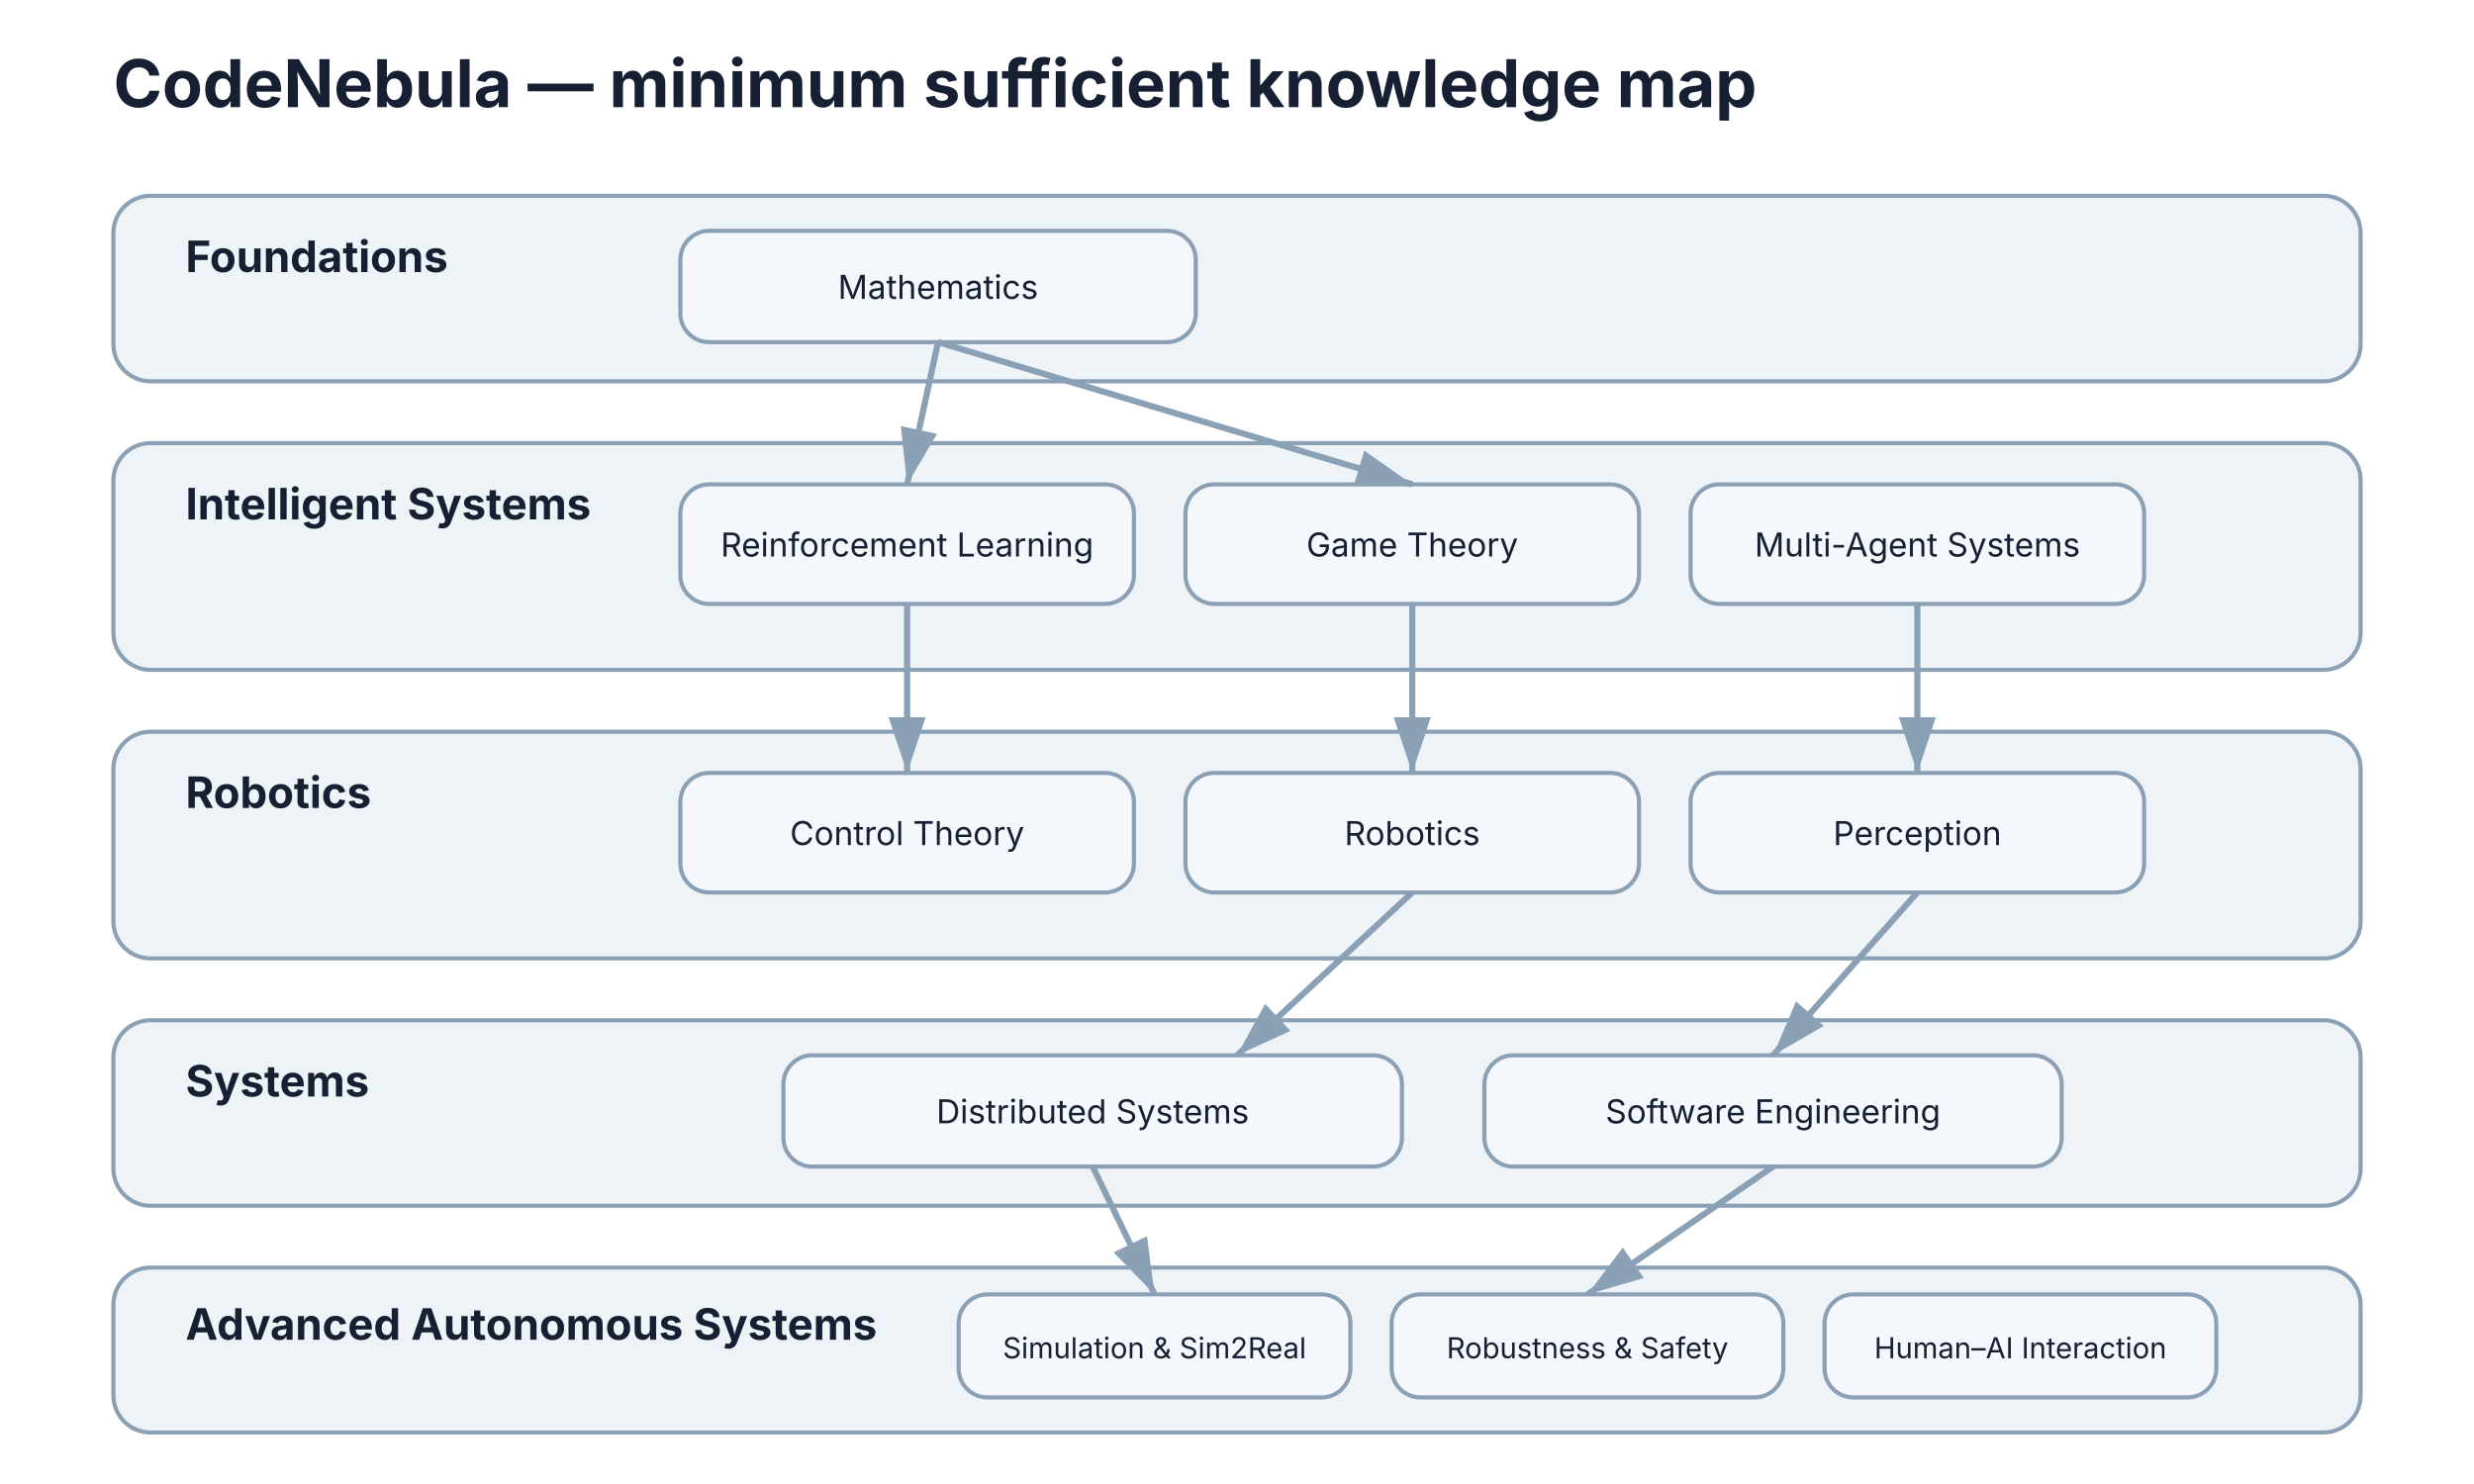
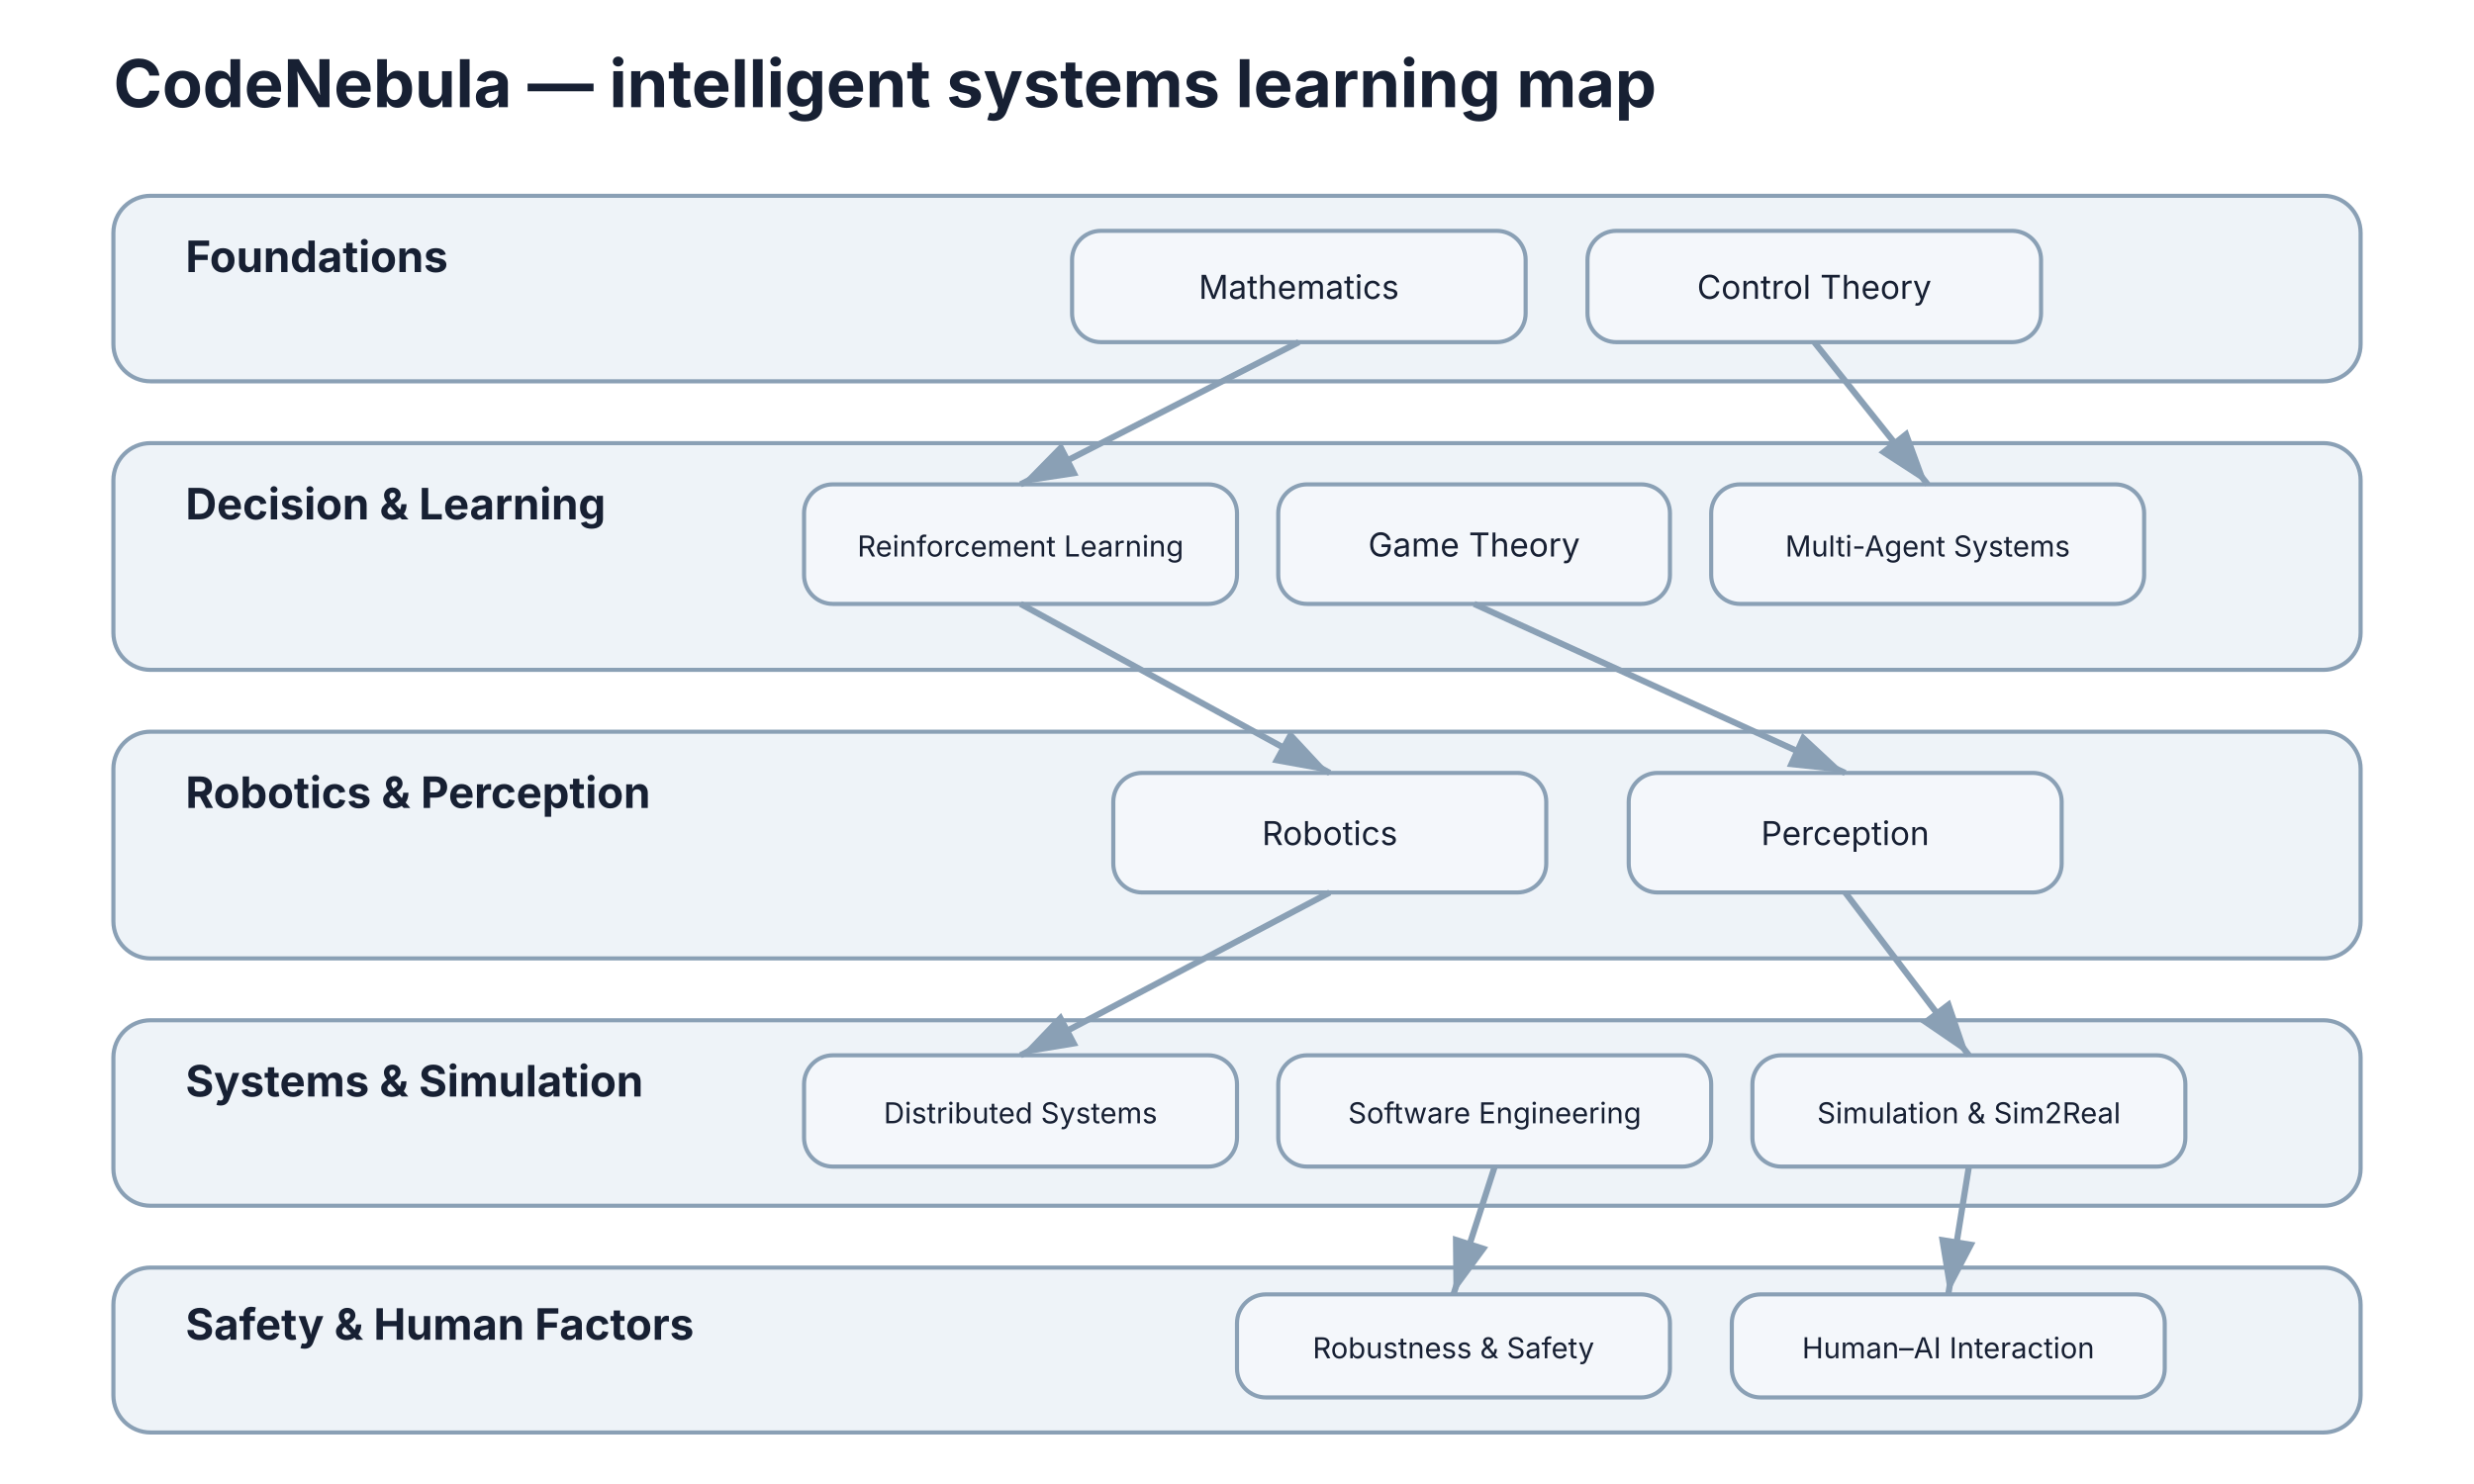
<svg xmlns="http://www.w3.org/2000/svg" width="1200" height="720" viewBox="0 0 1200 720" role="img" aria-label="CodeNebula knowledge map">
  <rect width="1200" height="720" fill="#ffffff" />
  <style>text{font-family:Inter,Arial,sans-serif;fill:#172033}.t{font-size:32px;font-weight:700}.g{font-size:21px;font-weight:700}.s{font-size:16px}.s-fit{font-size:14px}.box{fill:#f4f7fb;stroke:#8aa0b5;stroke-width:2}.grp{fill:#eef3f8;stroke:#8aa0b5;stroke-width:2}.arr{stroke:#8aa0b5;stroke-width:3;fill:none;marker-end:url(#a)}</style>
  <defs>
    <marker id="a" markerWidth="10" markerHeight="10" refX="9" refY="3" orient="auto">
      <path d="M0,0 L0,6 L9,3 z" fill="#8aa0b5" />
    </marker>
  </defs>
-   <text x="55" y="52" class="t">CodeNebula — minimum sufficient knowledge map</text>
+   <text x="55" y="52" class="t">CodeNebula — intelligent systems learning map</text>
  <rect x="55" y="95" width="1090" height="90" rx="18" class="grp" />
  <text x="90" y="132" class="g">Foundations</text>
-   <rect x="330" y="112" width="250" height="54" rx="14" class="box" />
-   <text x="455" y="145" text-anchor="middle" class="s">Mathematics</text>
+   <rect x="520" y="112" width="220" height="54" rx="14" class="box" />
+   <text x="630" y="145" text-anchor="middle" class="s">Mathematics</text>
+   <rect x="770" y="112" width="220" height="54" rx="14" class="box" />
+   <text x="880" y="145" text-anchor="middle" class="s">Control Theory</text>
  <rect x="55" y="215" width="1090" height="110" rx="18" class="grp" />
-   <text x="90" y="252" class="g">Intelligent Systems</text>
-   <rect x="330" y="235" width="220" height="58" rx="14" class="box" />
-   <text x="440" y="270" text-anchor="middle" class="s">Reinforcement Learning</text>
-   <rect x="575" y="235" width="220" height="58" rx="14" class="box" />
-   <text x="685" y="270" text-anchor="middle" class="s">Game Theory</text>
-   <rect x="820" y="235" width="220" height="58" rx="14" class="box" />
-   <text x="930" y="270" text-anchor="middle" class="s">Multi-Agent Systems</text>
+   <text x="90" y="252" class="g">Decision &amp; Learning</text>
+   <rect x="390" y="235" width="210" height="58" rx="14" class="box" />
+   <text x="495" y="270" text-anchor="middle" class="s-fit">Reinforcement Learning</text>
+   <rect x="620" y="235" width="190" height="58" rx="14" class="box" />
+   <text x="715" y="270" text-anchor="middle" class="s">Game Theory</text>
+   <rect x="830" y="235" width="210" height="58" rx="14" class="box" />
+   <text x="935" y="270" text-anchor="middle" class="s-fit">Multi-Agent Systems</text>
  <rect x="55" y="355" width="1090" height="110" rx="18" class="grp" />
-   <text x="90" y="392" class="g">Robotics</text>
-   <rect x="330" y="375" width="220" height="58" rx="14" class="box" />
-   <text x="440" y="410" text-anchor="middle" class="s">Control Theory</text>
-   <rect x="575" y="375" width="220" height="58" rx="14" class="box" />
-   <text x="685" y="410" text-anchor="middle" class="s">Robotics</text>
-   <rect x="820" y="375" width="220" height="58" rx="14" class="box" />
-   <text x="930" y="410" text-anchor="middle" class="s">Perception</text>
+   <text x="90" y="392" class="g">Robotics &amp; Perception</text>
+   <rect x="540" y="375" width="210" height="58" rx="14" class="box" />
+   <text x="645" y="410" text-anchor="middle" class="s">Robotics</text>
+   <rect x="790" y="375" width="210" height="58" rx="14" class="box" />
+   <text x="895" y="410" text-anchor="middle" class="s">Perception</text>
  <rect x="55" y="495" width="1090" height="90" rx="18" class="grp" />
-   <text x="90" y="532" class="g">Systems</text>
-   <rect x="380" y="512" width="300" height="54" rx="14" class="box" />
-   <text x="530" y="545" text-anchor="middle" class="s">Distributed Systems</text>
-   <rect x="720" y="512" width="280" height="54" rx="14" class="box" />
-   <text x="860" y="545" text-anchor="middle" class="s">Software Engineering</text>
+   <text x="90" y="532" class="g">Systems &amp; Simulation</text>
+   <rect x="390" y="512" width="210" height="54" rx="14" class="box" />
+   <text x="495" y="545" text-anchor="middle" class="s-fit">Distributed Systems</text>
+   <rect x="620" y="512" width="210" height="54" rx="14" class="box" />
+   <text x="725" y="545" text-anchor="middle" class="s-fit">Software Engineering</text>
+   <rect x="850" y="512" width="210" height="54" rx="14" class="box" />
+   <text x="955" y="545" text-anchor="middle" class="s-fit">Simulation &amp; Sim2Real</text>
  <rect x="55" y="615" width="1090" height="80" rx="18" class="grp" />
-   <text x="90" y="650" class="g">Advanced Autonomous Systems</text>
-   <rect x="465" y="628" width="190" height="50" rx="14" class="box" />
-   <text x="560" y="659" text-anchor="middle" class="s-fit">Simulation &amp; Sim2Real</text>
-   <rect x="675" y="628" width="190" height="50" rx="14" class="box" />
-   <text x="770" y="659" text-anchor="middle" class="s-fit">Robustness &amp; Safety</text>
-   <rect x="885" y="628" width="190" height="50" rx="14" class="box" />
-   <text x="980" y="659" text-anchor="middle" class="s-fit">Human–AI Interaction</text>
-   <path d="M455 166 L440 235" class="arr" />
-   <path d="M455 166 L685 235" class="arr" />
-   <path d="M440 293 L440 375" class="arr" />
-   <path d="M685 293 L685 375" class="arr" />
-   <path d="M930 293 L930 375" class="arr" />
-   <path d="M685 433 L600 512" class="arr" />
-   <path d="M930 433 L860 512" class="arr" />
-   <path d="M530 566 L560 628" class="arr" />
-   <path d="M860 566 L770 628" class="arr" />
+   <text x="90" y="650" class="g">Safety &amp; Human Factors</text>
+   <rect x="600" y="628" width="210" height="50" rx="14" class="box" />
+   <text x="705" y="659" text-anchor="middle" class="s-fit">Robustness &amp; Safety</text>
+   <rect x="840" y="628" width="210" height="50" rx="14" class="box" />
+   <text x="945" y="659" text-anchor="middle" class="s-fit">Human–AI Interaction</text>
+   <path d="M630 166 L495 235" class="arr" />
+   <path d="M880 166 L935 235" class="arr" />
+   <path d="M495 293 L645 375" class="arr" />
+   <path d="M715 293 L895 375" class="arr" />
+   <path d="M645 433 L495 512" class="arr" />
+   <path d="M895 433 L955 512" class="arr" />
+   <path d="M725 566 L705 628" class="arr" />
+   <path d="M955 566 L945 628" class="arr" />
</svg>
